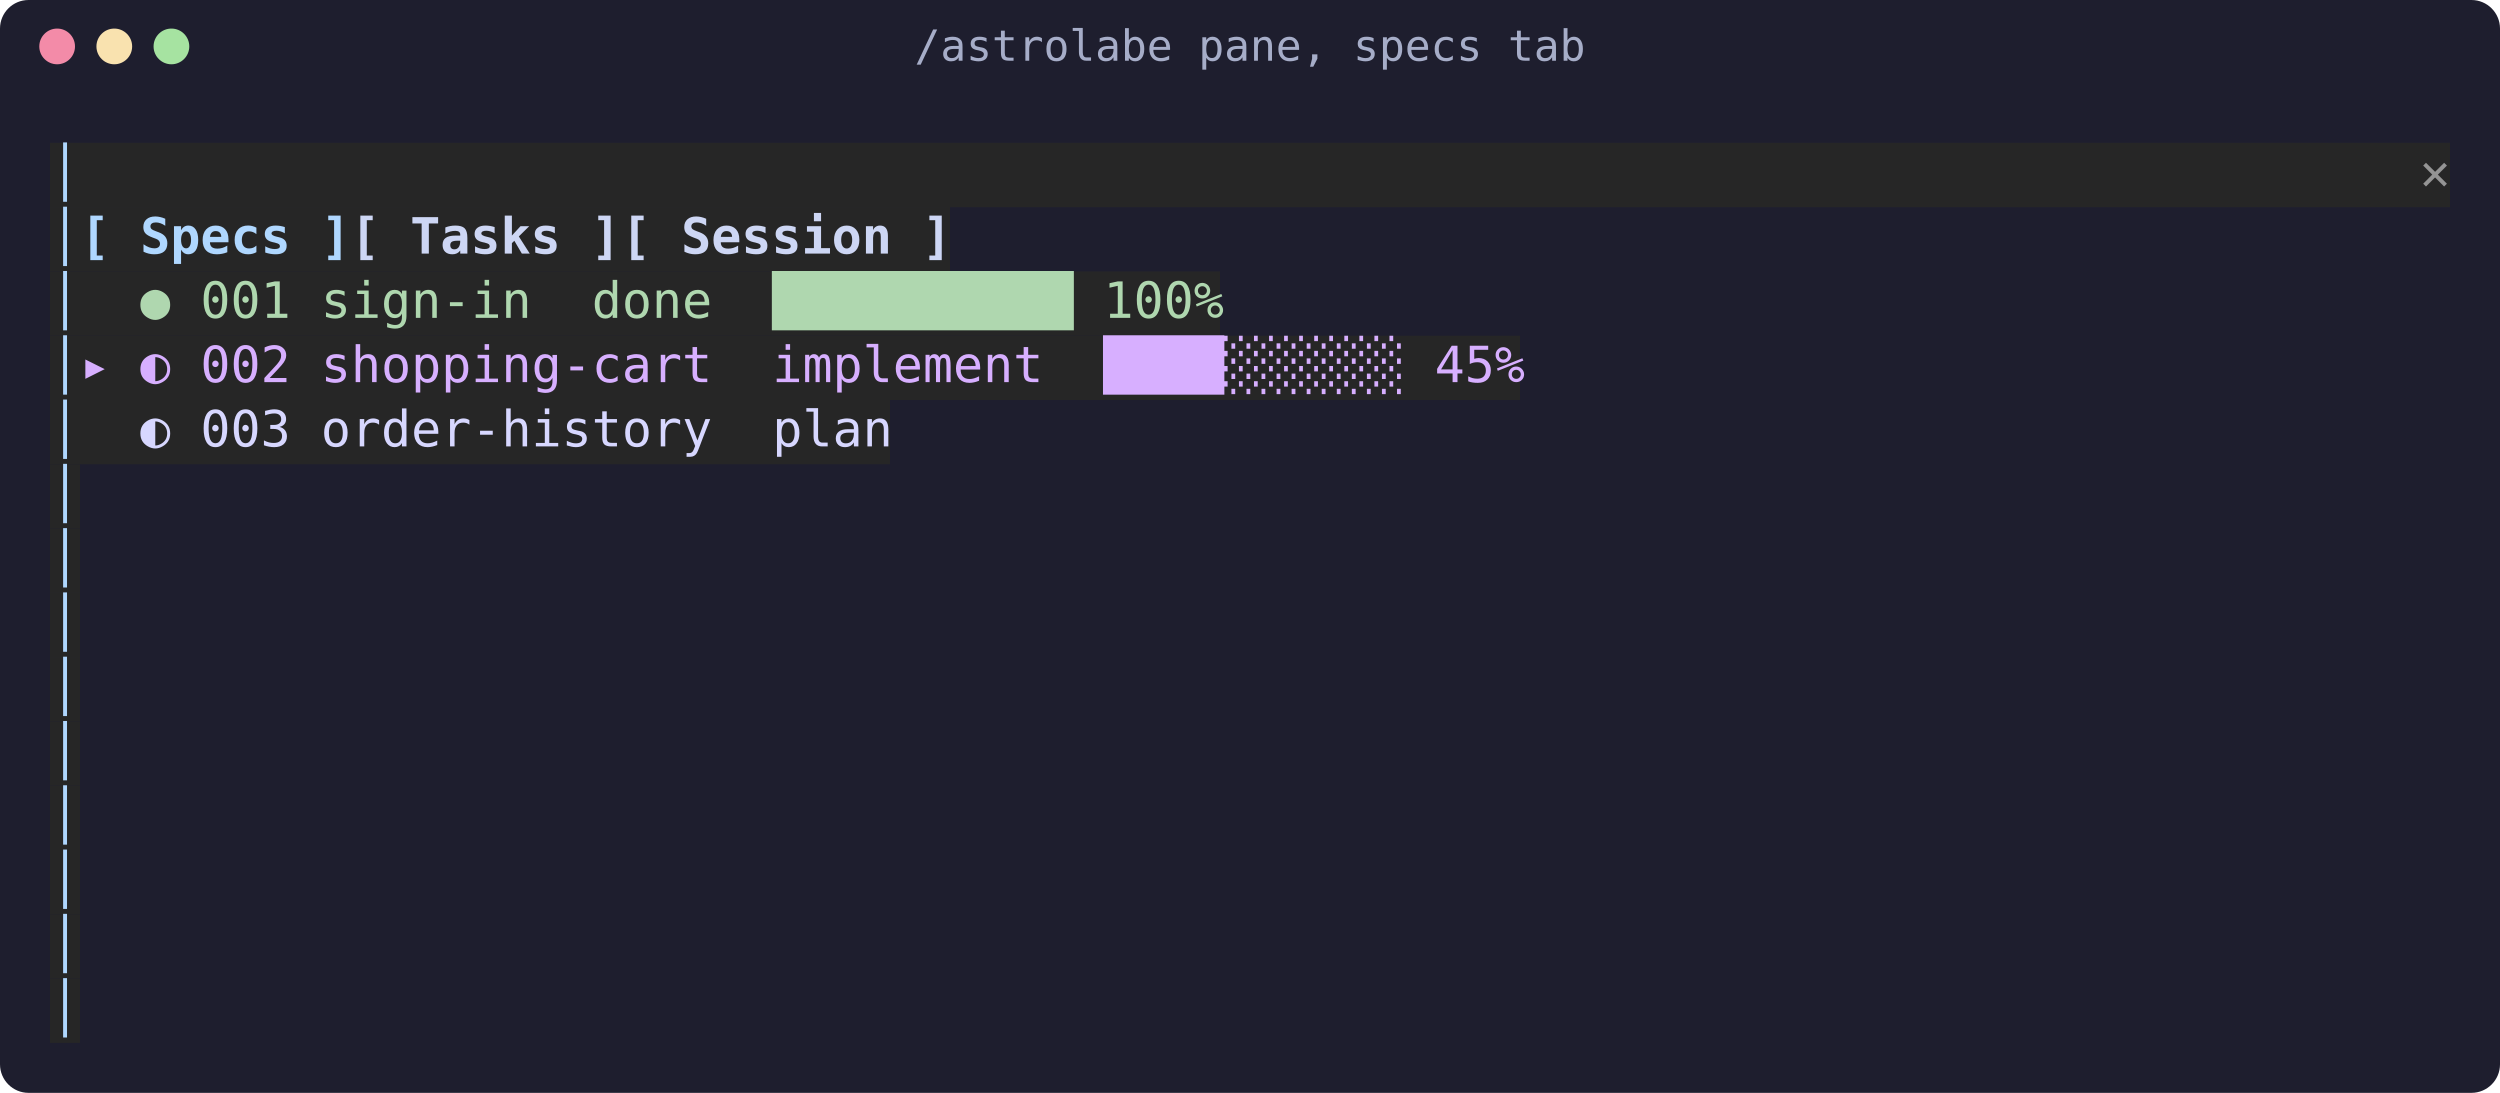
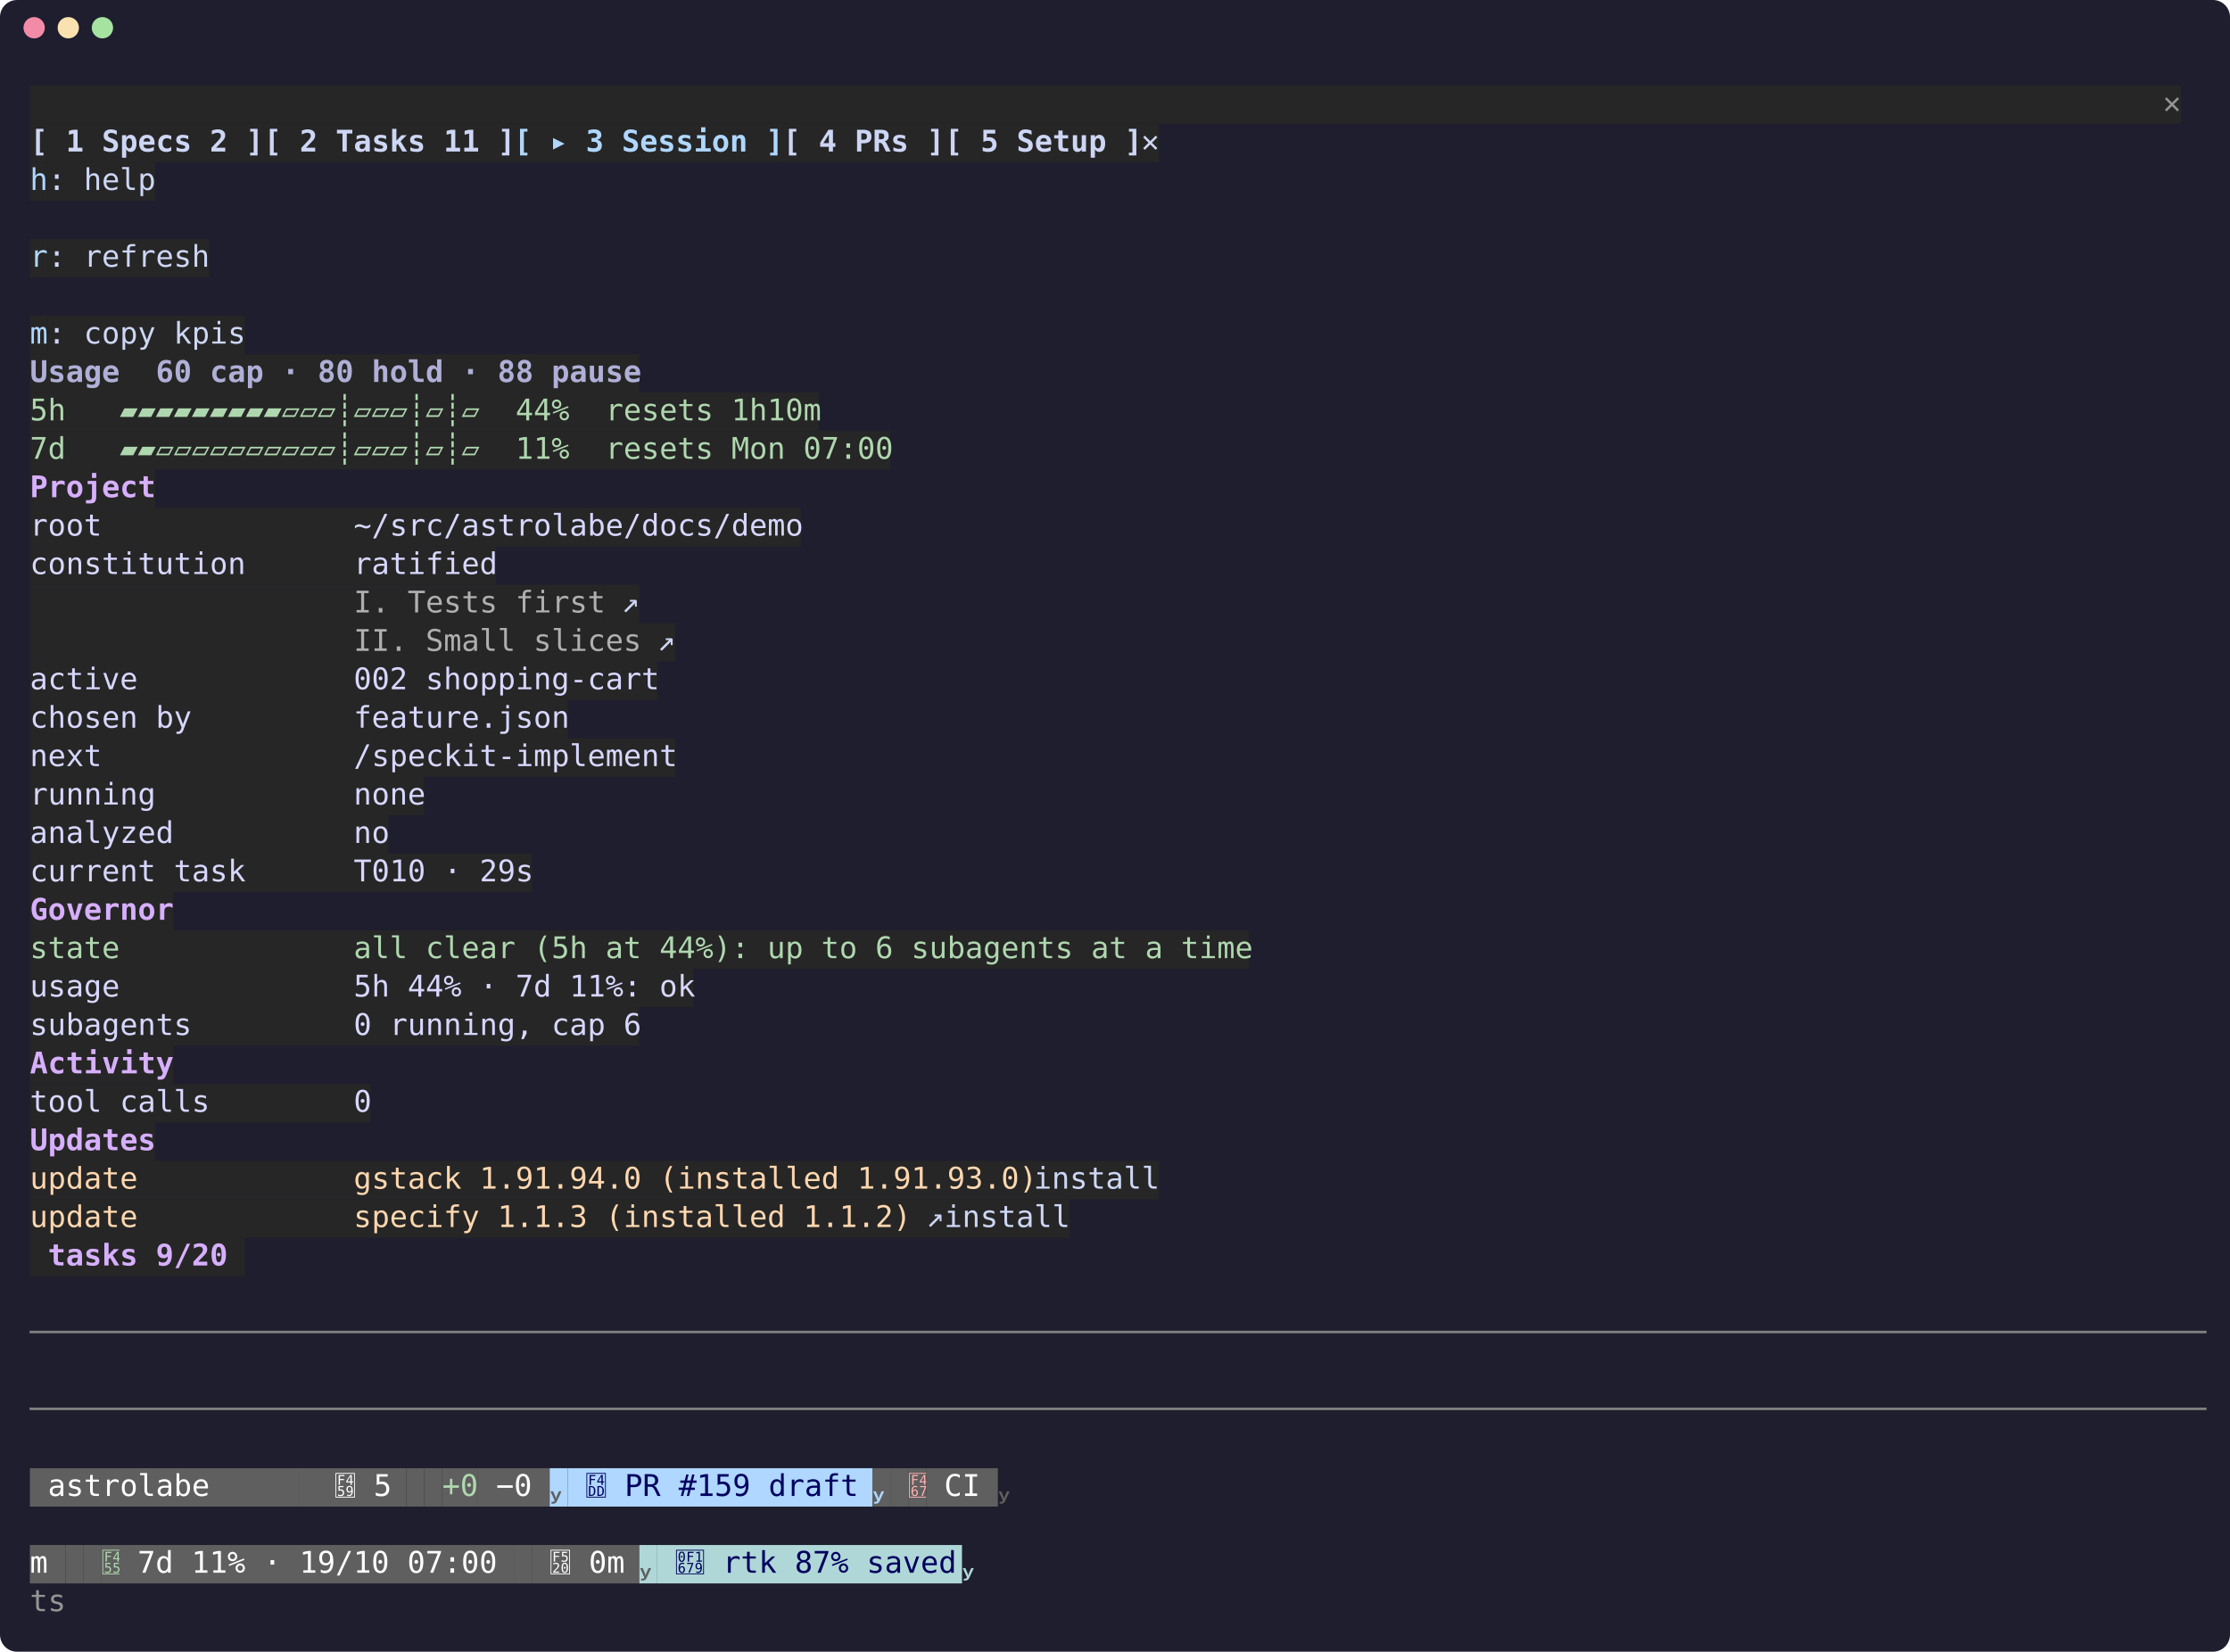
- <svg xmlns="http://www.w3.org/2000/svg" width="700" height="306" viewBox="0 0 700 306" font-family="ui-monospace, 'SF Mono', Menlo, Consolas, monospace" font-size="14">
-   <rect width="700" height="306" rx="8" fill="#1e1e2e" />
+ <svg xmlns="http://www.w3.org/2000/svg" width="1045" height="774" viewBox="0 0 1045 774" font-family="ui-monospace, 'SF Mono', Menlo, Consolas, monospace" font-size="14">
+   <rect width="1045" height="774" rx="8" fill="#1e1e2e" />
  <circle cx="16" cy="13" r="5" fill="#f38ba8" />
  <circle cx="32" cy="13" r="5" fill="#f9e2af" />
  <circle cx="48" cy="13" r="5" fill="#a6e3a1" />
-   <text x="350" y="17" fill="#a6adc8" font-size="12" text-anchor="middle">/astrolabe pane, specs tab</text>
-   <rect x="14.0" y="40" width="8.4" height="18" fill="rgb(38,38,38)" />
-   <text x="14.0" y="53" fill="rgb(175,215,255)" xml:space="preserve" textLength="8.4" lengthAdjust="spacingAndGlyphs">│</text>
-   <rect x="22.4" y="40" width="655.2" height="18" fill="rgb(38,38,38)" />
-   <rect x="677.6" y="40" width="8.4" height="18" fill="rgb(38,38,38)" />
-   <text x="677.6" y="53" fill="rgb(148,148,148)" xml:space="preserve" textLength="8.4" lengthAdjust="spacingAndGlyphs">✕</text>
-   <rect x="14.0" y="58" width="8.4" height="18" fill="rgb(38,38,38)" />
-   <text x="14.0" y="71" fill="rgb(175,215,255)" xml:space="preserve" textLength="8.4" lengthAdjust="spacingAndGlyphs">│</text>
-   <rect x="22.4" y="58" width="75.6" height="18" fill="rgb(38,38,38)" />
-   <text x="22.4" y="71" fill="rgb(175,215,255)" font-weight="bold" xml:space="preserve" textLength="75.6" lengthAdjust="spacingAndGlyphs">[ Specs ]</text>
-   <rect x="98.0" y="58" width="168.0" height="18" fill="rgb(38,38,38)" />
-   <text x="98.0" y="71" fill="#cdd6f4" font-weight="bold" xml:space="preserve" textLength="168.0" lengthAdjust="spacingAndGlyphs">[ Tasks ][ Session ]</text>
+   <rect x="14.0" y="40" width="999.6" height="18" fill="rgb(38,38,38)" />
+   <rect x="1013.6" y="40" width="8.4" height="18" fill="rgb(38,38,38)" />
+   <text x="1013.6" y="53" fill="rgb(148,148,148)" xml:space="preserve" textLength="8.4" lengthAdjust="spacingAndGlyphs">✕</text>
+   <rect x="14.0" y="58" width="226.8" height="18" fill="rgb(38,38,38)" />
+   <text x="14.0" y="71" fill="#cdd6f4" font-weight="bold" xml:space="preserve" textLength="226.8" lengthAdjust="spacingAndGlyphs">[ 1 Specs 2 ][ 2 Tasks 11 ]</text>
+   <rect x="240.8" y="58" width="126.0" height="18" fill="rgb(38,38,38)" />
+   <text x="240.8" y="71" fill="rgb(175,215,255)" font-weight="bold" xml:space="preserve" textLength="126.0" lengthAdjust="spacingAndGlyphs">[ ▸ 3 Session ]</text>
+   <rect x="366.8" y="58" width="168.0" height="18" fill="rgb(38,38,38)" />
+   <text x="366.8" y="71" fill="#cdd6f4" font-weight="bold" xml:space="preserve" textLength="168.0" lengthAdjust="spacingAndGlyphs">[ 4 PRs ][ 5 Setup ]</text>
+   <rect x="534.8" y="58" width="8.4" height="18" fill="rgb(38,38,38)" />
+   <text x="534.8" y="71" fill="#cdd6f4" xml:space="preserve" textLength="8.4" lengthAdjust="spacingAndGlyphs">✕</text>
  <rect x="14.0" y="76" width="8.4" height="18" fill="rgb(38,38,38)" />
-   <text x="14.0" y="89" fill="rgb(175,215,255)" xml:space="preserve" textLength="8.4" lengthAdjust="spacingAndGlyphs">│</text>
-   <rect x="22.4" y="76" width="319.2" height="18" fill="rgb(38,38,38)" />
-   <text x="22.4" y="89" fill="rgb(175,215,175)" xml:space="preserve" textLength="319.2" lengthAdjust="spacingAndGlyphs">  ● 001 sign-in  done  ██████████ 100%</text>
-   <rect x="14.0" y="94" width="8.4" height="18" fill="rgb(38,38,38)" />
-   <text x="14.0" y="107" fill="rgb(175,215,255)" xml:space="preserve" textLength="8.4" lengthAdjust="spacingAndGlyphs">│</text>
-   <rect x="22.4" y="94" width="403.2" height="18" fill="rgb(38,38,38)" />
-   <text x="22.4" y="107" fill="rgb(215,175,255)" xml:space="preserve" textLength="403.2" lengthAdjust="spacingAndGlyphs">▸ ◐ 002 shopping-cart  implement  ████░░░░░░ 45%</text>
+   <text x="14.0" y="89" fill="rgb(175,215,255)" xml:space="preserve" textLength="8.4" lengthAdjust="spacingAndGlyphs">h</text>
+   <rect x="22.4" y="76" width="50.4" height="18" fill="rgb(38,38,38)" />
+   <text x="22.4" y="89" fill="#cdd6f4" xml:space="preserve" textLength="50.4" lengthAdjust="spacingAndGlyphs">: help</text>
  <rect x="14.0" y="112" width="8.4" height="18" fill="rgb(38,38,38)" />
-   <text x="14.0" y="125" fill="rgb(175,215,255)" xml:space="preserve" textLength="8.4" lengthAdjust="spacingAndGlyphs">│</text>
-   <rect x="22.4" y="112" width="226.8" height="18" fill="rgb(38,38,38)" />
-   <text x="22.4" y="125" fill="rgb(215,215,255)" xml:space="preserve" textLength="226.8" lengthAdjust="spacingAndGlyphs">  ◐ 003 order-history  plan</text>
-   <rect x="14.0" y="130" width="8.4" height="18" fill="rgb(38,38,38)" />
-   <text x="14.0" y="143" fill="rgb(175,215,255)" xml:space="preserve" textLength="8.4" lengthAdjust="spacingAndGlyphs">│</text>
+   <text x="14.0" y="125" fill="rgb(175,215,255)" xml:space="preserve" textLength="8.4" lengthAdjust="spacingAndGlyphs">r</text>
+   <rect x="22.4" y="112" width="75.6" height="18" fill="rgb(38,38,38)" />
+   <text x="22.4" y="125" fill="#cdd6f4" xml:space="preserve" textLength="75.6" lengthAdjust="spacingAndGlyphs">: refresh</text>
  <rect x="14.0" y="148" width="8.4" height="18" fill="rgb(38,38,38)" />
-   <text x="14.0" y="161" fill="rgb(175,215,255)" xml:space="preserve" textLength="8.4" lengthAdjust="spacingAndGlyphs">│</text>
-   <rect x="14.0" y="166" width="8.4" height="18" fill="rgb(38,38,38)" />
-   <text x="14.0" y="179" fill="rgb(175,215,255)" xml:space="preserve" textLength="8.4" lengthAdjust="spacingAndGlyphs">│</text>
-   <rect x="14.0" y="184" width="8.4" height="18" fill="rgb(38,38,38)" />
-   <text x="14.0" y="197" fill="rgb(175,215,255)" xml:space="preserve" textLength="8.4" lengthAdjust="spacingAndGlyphs">│</text>
-   <rect x="14.0" y="202" width="8.4" height="18" fill="rgb(38,38,38)" />
-   <text x="14.0" y="215" fill="rgb(175,215,255)" xml:space="preserve" textLength="8.4" lengthAdjust="spacingAndGlyphs">│</text>
-   <rect x="14.0" y="220" width="8.4" height="18" fill="rgb(38,38,38)" />
-   <text x="14.0" y="233" fill="rgb(175,215,255)" xml:space="preserve" textLength="8.4" lengthAdjust="spacingAndGlyphs">│</text>
-   <rect x="14.0" y="238" width="8.4" height="18" fill="rgb(38,38,38)" />
-   <text x="14.0" y="251" fill="rgb(175,215,255)" xml:space="preserve" textLength="8.4" lengthAdjust="spacingAndGlyphs">│</text>
-   <rect x="14.0" y="256" width="8.4" height="18" fill="rgb(38,38,38)" />
-   <text x="14.0" y="269" fill="rgb(175,215,255)" xml:space="preserve" textLength="8.4" lengthAdjust="spacingAndGlyphs">│</text>
-   <rect x="14.0" y="274" width="8.4" height="18" fill="rgb(38,38,38)" />
-   <text x="14.0" y="287" fill="rgb(175,215,255)" xml:space="preserve" textLength="8.4" lengthAdjust="spacingAndGlyphs">│</text>
+   <text x="14.0" y="161" fill="rgb(175,215,255)" xml:space="preserve" textLength="8.4" lengthAdjust="spacingAndGlyphs">m</text>
+   <rect x="22.4" y="148" width="92.4" height="18" fill="rgb(38,38,38)" />
+   <text x="22.4" y="161" fill="#cdd6f4" xml:space="preserve" textLength="92.4" lengthAdjust="spacingAndGlyphs">: copy kpis</text>
+   <rect x="14.0" y="166" width="285.6" height="18" fill="rgb(38,38,38)" />
+   <text x="14.0" y="179" fill="rgb(175,175,215)" font-weight="bold" xml:space="preserve" textLength="285.6" lengthAdjust="spacingAndGlyphs">Usage  60 cap · 80 hold · 88 pause</text>
+   <rect x="14.0" y="184" width="369.6" height="18" fill="rgb(38,38,38)" />
+   <text x="14.0" y="197" fill="rgb(175,215,175)" xml:space="preserve" textLength="369.6" lengthAdjust="spacingAndGlyphs">5h   ▰▰▰▰▰▰▰▰▰▱▱▱┊▱▱▱┊▱┊▱  44%  resets 1h10m</text>
+   <rect x="14.0" y="202" width="403.2" height="18" fill="rgb(38,38,38)" />
+   <text x="14.0" y="215" fill="rgb(175,215,175)" xml:space="preserve" textLength="403.2" lengthAdjust="spacingAndGlyphs">7d   ▰▰▱▱▱▱▱▱▱▱▱▱┊▱▱▱┊▱┊▱  11%  resets Mon 07:00</text>
+   <rect x="14.0" y="220" width="58.8" height="18" fill="rgb(38,38,38)" />
+   <text x="14.0" y="233" fill="rgb(215,175,255)" font-weight="bold" xml:space="preserve" textLength="58.8" lengthAdjust="spacingAndGlyphs">Project</text>
+   <rect x="14.0" y="238" width="361.2" height="18" fill="rgb(38,38,38)" />
+   <text x="14.0" y="251" fill="rgb(215,215,255)" xml:space="preserve" textLength="361.2" lengthAdjust="spacingAndGlyphs">root              ~/src/astrolabe/docs/demo</text>
+   <rect x="14.0" y="256" width="218.4" height="18" fill="rgb(38,38,38)" />
+   <text x="14.0" y="269" fill="rgb(215,215,255)" xml:space="preserve" textLength="218.4" lengthAdjust="spacingAndGlyphs">constitution      ratified</text>
+   <rect x="14.0" y="274" width="268.8" height="18" fill="rgb(38,38,38)" />
+   <text x="14.0" y="287" fill="rgb(175,175,175)" xml:space="preserve" textLength="268.8" lengthAdjust="spacingAndGlyphs">                  I. Tests first</text>
+   <rect x="282.8" y="274" width="16.8" height="18" fill="rgb(38,38,38)" />
+   <text x="282.8" y="287" fill="#cdd6f4" xml:space="preserve" textLength="16.8" lengthAdjust="spacingAndGlyphs"> ↗</text>
+   <rect x="14.0" y="292" width="285.6" height="18" fill="rgb(38,38,38)" />
+   <text x="14.0" y="305" fill="rgb(175,175,175)" xml:space="preserve" textLength="285.6" lengthAdjust="spacingAndGlyphs">                  II. Small slices</text>
+   <rect x="299.6" y="292" width="16.8" height="18" fill="rgb(38,38,38)" />
+   <text x="299.6" y="305" fill="#cdd6f4" xml:space="preserve" textLength="16.8" lengthAdjust="spacingAndGlyphs"> ↗</text>
+   <rect x="14.0" y="310" width="294.0" height="18" fill="rgb(38,38,38)" />
+   <text x="14.0" y="323" fill="rgb(215,215,255)" xml:space="preserve" textLength="294.0" lengthAdjust="spacingAndGlyphs">active            002 shopping-cart</text>
+   <rect x="14.0" y="328" width="252.0" height="18" fill="rgb(38,38,38)" />
+   <text x="14.0" y="341" fill="rgb(215,215,255)" xml:space="preserve" textLength="252.0" lengthAdjust="spacingAndGlyphs">chosen by         feature.json</text>
+   <rect x="14.0" y="346" width="302.4" height="18" fill="rgb(38,38,38)" />
+   <text x="14.0" y="359" fill="rgb(215,215,255)" xml:space="preserve" textLength="302.4" lengthAdjust="spacingAndGlyphs">next              /speckit-implement</text>
+   <rect x="14.0" y="364" width="184.8" height="18" fill="rgb(38,38,38)" />
+   <text x="14.0" y="377" fill="rgb(215,215,255)" xml:space="preserve" textLength="184.8" lengthAdjust="spacingAndGlyphs">running           none</text>
+   <rect x="14.0" y="382" width="168.0" height="18" fill="rgb(38,38,38)" />
+   <text x="14.0" y="395" fill="rgb(215,215,255)" xml:space="preserve" textLength="168.0" lengthAdjust="spacingAndGlyphs">analyzed          no</text>
+   <rect x="14.0" y="400" width="235.2" height="18" fill="rgb(38,38,38)" />
+   <text x="14.0" y="413" fill="rgb(215,215,255)" xml:space="preserve" textLength="235.2" lengthAdjust="spacingAndGlyphs">current task      T010 · 29s</text>
+   <rect x="14.0" y="418" width="67.2" height="18" fill="rgb(38,38,38)" />
+   <text x="14.0" y="431" fill="rgb(215,175,255)" font-weight="bold" xml:space="preserve" textLength="67.2" lengthAdjust="spacingAndGlyphs">Governor</text>
+   <rect x="14.0" y="436" width="571.2" height="18" fill="rgb(38,38,38)" />
+   <text x="14.0" y="449" fill="rgb(175,215,175)" xml:space="preserve" textLength="571.2" lengthAdjust="spacingAndGlyphs">state             all clear (5h at 44%): up to 6 subagents at a time</text>
+   <rect x="14.0" y="454" width="310.8" height="18" fill="rgb(38,38,38)" />
+   <text x="14.0" y="467" fill="rgb(215,215,255)" xml:space="preserve" textLength="310.8" lengthAdjust="spacingAndGlyphs">usage             5h 44% · 7d 11%: ok</text>
+   <rect x="14.0" y="472" width="285.6" height="18" fill="rgb(38,38,38)" />
+   <text x="14.0" y="485" fill="rgb(215,215,255)" xml:space="preserve" textLength="285.6" lengthAdjust="spacingAndGlyphs">subagents         0 running, cap 6</text>
+   <rect x="14.0" y="490" width="67.2" height="18" fill="rgb(38,38,38)" />
+   <text x="14.0" y="503" fill="rgb(215,175,255)" font-weight="bold" xml:space="preserve" textLength="67.2" lengthAdjust="spacingAndGlyphs">Activity</text>
+   <rect x="14.0" y="508" width="159.6" height="18" fill="rgb(38,38,38)" />
+   <text x="14.0" y="521" fill="rgb(215,215,255)" xml:space="preserve" textLength="159.6" lengthAdjust="spacingAndGlyphs">tool calls        0</text>
+   <rect x="14.0" y="526" width="58.8" height="18" fill="rgb(38,38,38)" />
+   <text x="14.0" y="539" fill="rgb(215,175,255)" font-weight="bold" xml:space="preserve" textLength="58.8" lengthAdjust="spacingAndGlyphs">Updates</text>
+   <rect x="14.0" y="544" width="470.4" height="18" fill="rgb(38,38,38)" />
+   <text x="14.0" y="557" fill="rgb(255,215,175)" xml:space="preserve" textLength="470.4" lengthAdjust="spacingAndGlyphs">update            gstack 1.91.94.0 (installed 1.91.93.0)</text>
+   <rect x="484.4" y="544" width="58.8" height="18" fill="rgb(38,38,38)" />
+   <text x="484.4" y="557" fill="#cdd6f4" xml:space="preserve" textLength="58.8" lengthAdjust="spacingAndGlyphs">install</text>
+   <rect x="14.0" y="562" width="411.6" height="18" fill="rgb(38,38,38)" />
+   <text x="14.0" y="575" fill="rgb(255,215,175)" xml:space="preserve" textLength="411.6" lengthAdjust="spacingAndGlyphs">update            specify 1.1.3 (installed 1.1.2)</text>
+   <rect x="425.6" y="562" width="75.6" height="18" fill="rgb(38,38,38)" />
+   <text x="425.6" y="575" fill="#cdd6f4" xml:space="preserve" textLength="75.6" lengthAdjust="spacingAndGlyphs"> ↗install</text>
+   <rect x="14.0" y="580" width="100.8" height="18" fill="rgb(38,38,38)" />
+   <text x="14.0" y="593" fill="rgb(215,175,255)" font-weight="bold" xml:space="preserve" textLength="100.8" lengthAdjust="spacingAndGlyphs"> tasks 9/20 </text>
+   <text x="14.0" y="629" fill="rgb(128,128,128)" xml:space="preserve" textLength="1016.4" lengthAdjust="spacingAndGlyphs">─────────────────────────────────────────────────────────────────────────────────────────────────────────────────────────</text>
+   <text x="14.0" y="665" fill="rgb(128,128,128)" xml:space="preserve" textLength="1016.4" lengthAdjust="spacingAndGlyphs">─────────────────────────────────────────────────────────────────────────────────────────────────────────────────────────</text>
+   <rect x="14.0" y="688" width="126.0" height="18" fill="rgb(95,95,95)" />
+   <text x="14.0" y="701" fill="rgb(255,255,255)" xml:space="preserve" textLength="126.0" lengthAdjust="spacingAndGlyphs"> astrolabe </text>
+   <rect x="140.0" y="688" width="8.4" height="18" fill="rgb(95,95,95)" />
+   <text x="140.0" y="701" fill="rgb(95,95,95)" xml:space="preserve" textLength="8.4" lengthAdjust="spacingAndGlyphs"></text>
+   <rect x="148.4" y="688" width="42.0" height="18" fill="rgb(95,95,95)" />
+   <text x="148.4" y="701" fill="rgb(255,255,255)" xml:space="preserve" textLength="42.0" lengthAdjust="spacingAndGlyphs">  5 </text>
+   <rect x="190.4" y="688" width="8.4" height="18" fill="rgb(95,95,95)" />
+   <text x="190.4" y="701" fill="rgb(95,95,95)" xml:space="preserve" textLength="8.4" lengthAdjust="spacingAndGlyphs"></text>
+   <rect x="198.8" y="688" width="8.4" height="18" fill="rgb(95,95,95)" />
+   <rect x="207.2" y="688" width="16.8" height="18" fill="rgb(95,95,95)" />
+   <text x="207.2" y="701" fill="rgb(175,215,175)" xml:space="preserve" textLength="16.8" lengthAdjust="spacingAndGlyphs">+0</text>
+   <rect x="224.0" y="688" width="33.6" height="18" fill="rgb(95,95,95)" />
+   <text x="224.0" y="701" fill="rgb(255,255,255)" xml:space="preserve" textLength="33.6" lengthAdjust="spacingAndGlyphs"> −0 </text>
+   <rect x="257.6" y="688" width="8.4" height="18" fill="rgb(175,215,255)" />
+   <text x="257.6" y="701" fill="rgb(95,95,95)" xml:space="preserve" textLength="8.4" lengthAdjust="spacingAndGlyphs"></text>
+   <rect x="266.0" y="688" width="142.8" height="18" fill="rgb(175,215,255)" />
+   <text x="266.0" y="701" fill="rgb(0,0,95)" xml:space="preserve" textLength="142.8" lengthAdjust="spacingAndGlyphs">  PR #159 draft </text>
+   <rect x="408.8" y="688" width="8.4" height="18" fill="rgb(95,95,95)" />
+   <text x="408.8" y="701" fill="rgb(175,215,255)" xml:space="preserve" textLength="8.4" lengthAdjust="spacingAndGlyphs"></text>
+   <rect x="417.2" y="688" width="8.4" height="18" fill="rgb(95,95,95)" />
+   <rect x="425.6" y="688" width="8.4" height="18" fill="rgb(95,95,95)" />
+   <text x="425.6" y="701" fill="rgb(255,175,175)" xml:space="preserve" textLength="8.4" lengthAdjust="spacingAndGlyphs"></text>
+   <rect x="434.0" y="688" width="33.6" height="18" fill="rgb(95,95,95)" />
+   <text x="434.0" y="701" fill="rgb(255,255,255)" xml:space="preserve" textLength="33.6" lengthAdjust="spacingAndGlyphs"> CI </text>
+   <text x="467.6" y="701" fill="rgb(95,95,95)" xml:space="preserve" textLength="8.4" lengthAdjust="spacingAndGlyphs"></text>
+   <rect x="14.0" y="724" width="16.8" height="18" fill="rgb(95,95,95)" />
+   <text x="14.0" y="737" fill="rgb(255,255,255)" xml:space="preserve" textLength="16.8" lengthAdjust="spacingAndGlyphs">m </text>
+   <rect x="30.8" y="724" width="8.4" height="18" fill="rgb(95,95,95)" />
+   <text x="30.8" y="737" fill="rgb(95,95,95)" xml:space="preserve" textLength="8.4" lengthAdjust="spacingAndGlyphs"></text>
+   <rect x="39.2" y="724" width="8.4" height="18" fill="rgb(95,95,95)" />
+   <rect x="47.6" y="724" width="8.4" height="18" fill="rgb(95,95,95)" />
+   <text x="47.6" y="737" fill="rgb(175,215,175)" xml:space="preserve" textLength="8.4" lengthAdjust="spacingAndGlyphs"></text>
+   <rect x="56.0" y="724" width="184.8" height="18" fill="rgb(95,95,95)" />
+   <text x="56.0" y="737" fill="rgb(255,255,255)" xml:space="preserve" textLength="184.8" lengthAdjust="spacingAndGlyphs"> 7d 11% · 19/10 07:00 </text>
+   <rect x="240.8" y="724" width="8.4" height="18" fill="rgb(95,95,95)" />
+   <text x="240.8" y="737" fill="rgb(95,95,95)" xml:space="preserve" textLength="8.4" lengthAdjust="spacingAndGlyphs"></text>
+   <rect x="249.2" y="724" width="50.4" height="18" fill="rgb(95,95,95)" />
+   <text x="249.2" y="737" fill="rgb(255,255,255)" xml:space="preserve" textLength="50.4" lengthAdjust="spacingAndGlyphs">  0m </text>
+   <rect x="299.6" y="724" width="8.4" height="18" fill="rgb(175,215,215)" />
+   <text x="299.6" y="737" fill="rgb(95,95,95)" xml:space="preserve" textLength="8.4" lengthAdjust="spacingAndGlyphs"></text>
+   <rect x="308.0" y="724" width="142.8" height="18" fill="rgb(175,215,215)" />
+   <text x="308.0" y="737" fill="rgb(0,0,95)" xml:space="preserve" textLength="142.8" lengthAdjust="spacingAndGlyphs"> 󱙹 rtk 87% saved </text>
+   <text x="450.8" y="737" fill="rgb(175,215,215)" xml:space="preserve" textLength="8.4" lengthAdjust="spacingAndGlyphs"></text>
+   <text x="14.0" y="755" fill="rgb(148,148,148)" xml:space="preserve" textLength="16.8" lengthAdjust="spacingAndGlyphs">ts</text>
</svg>
